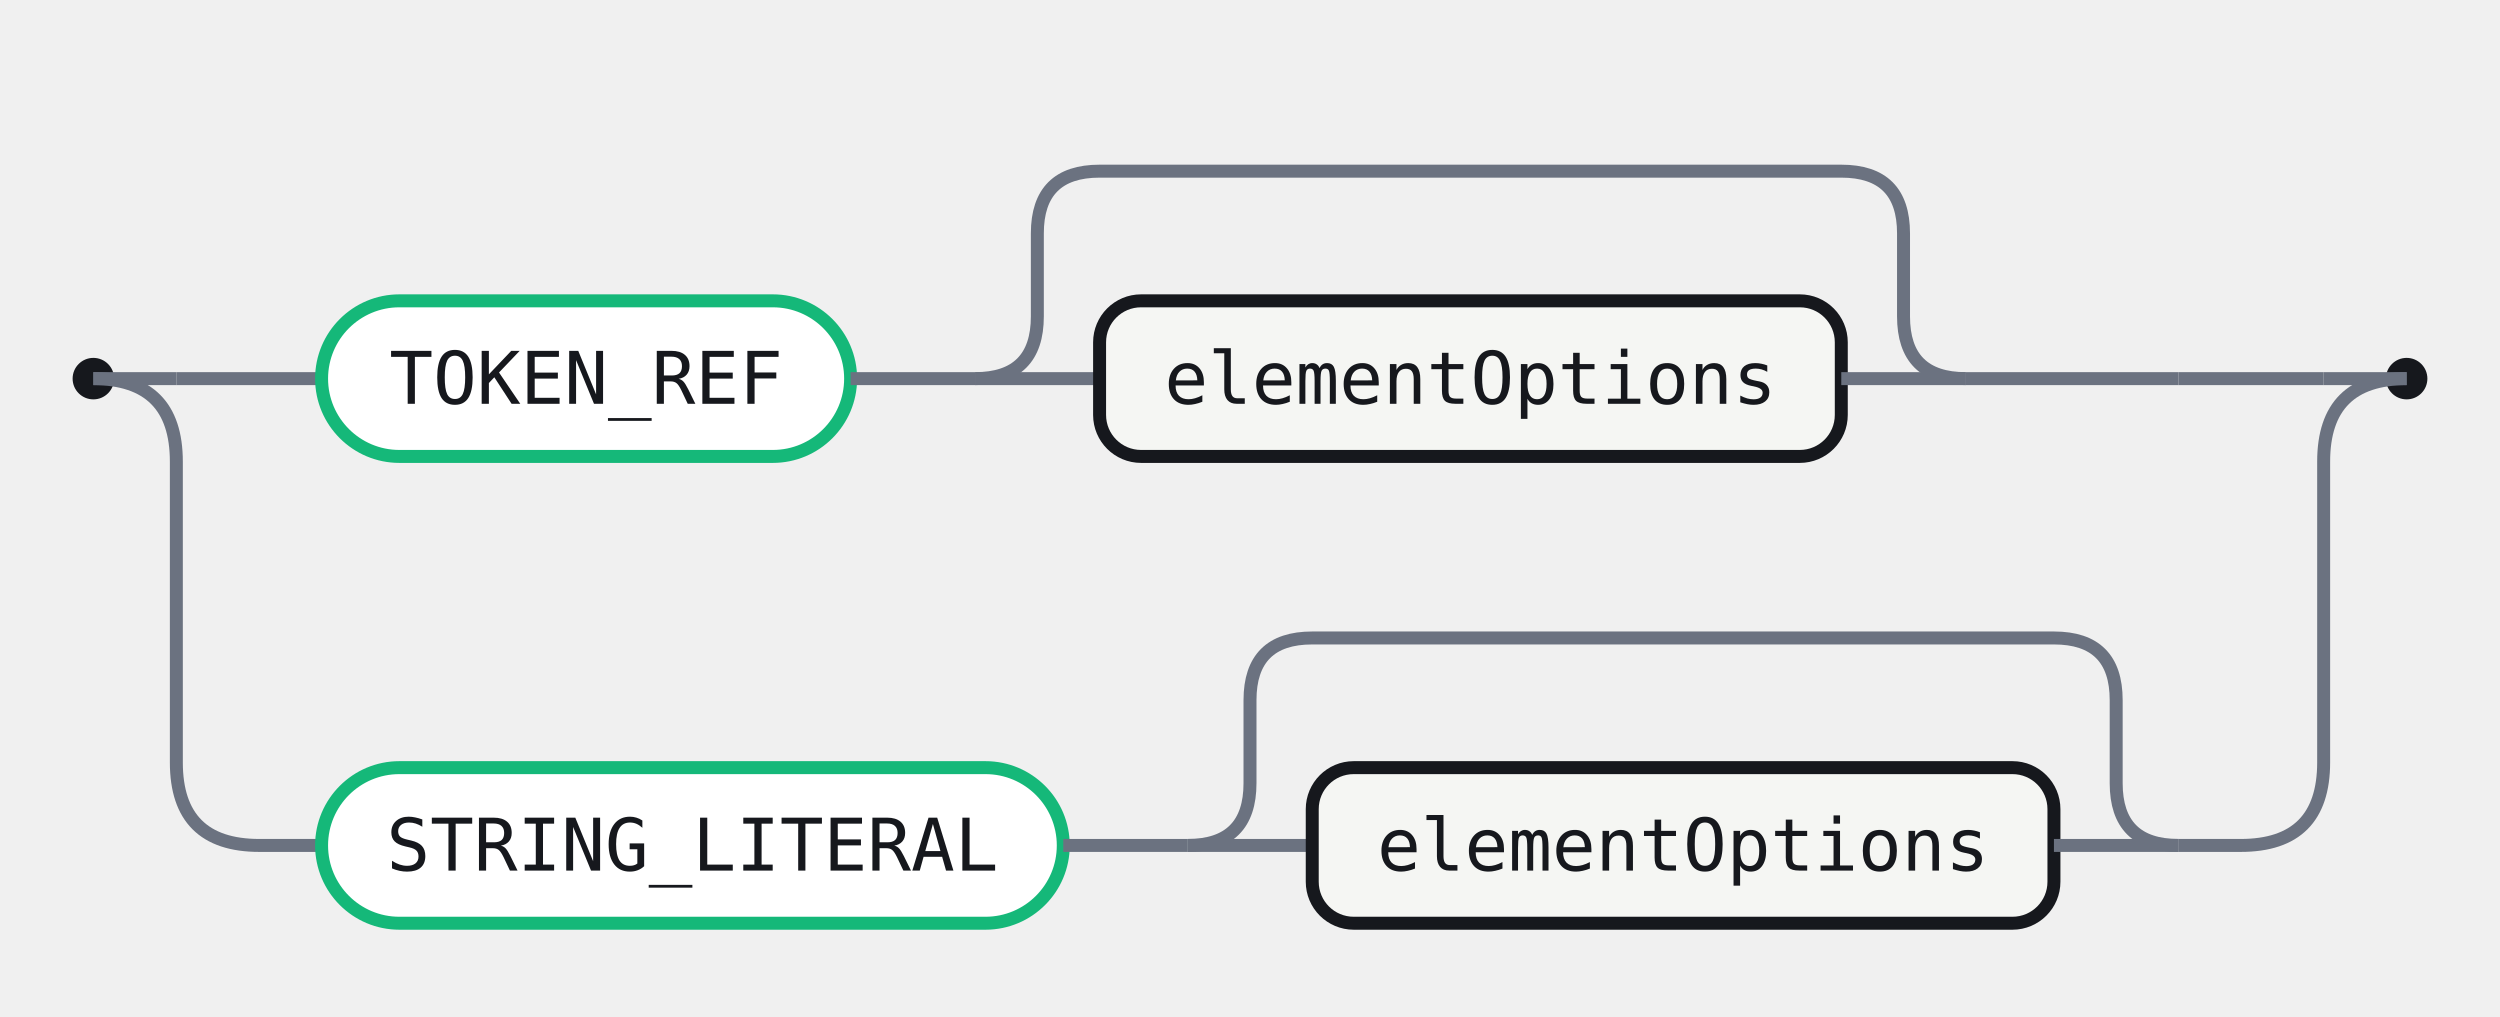
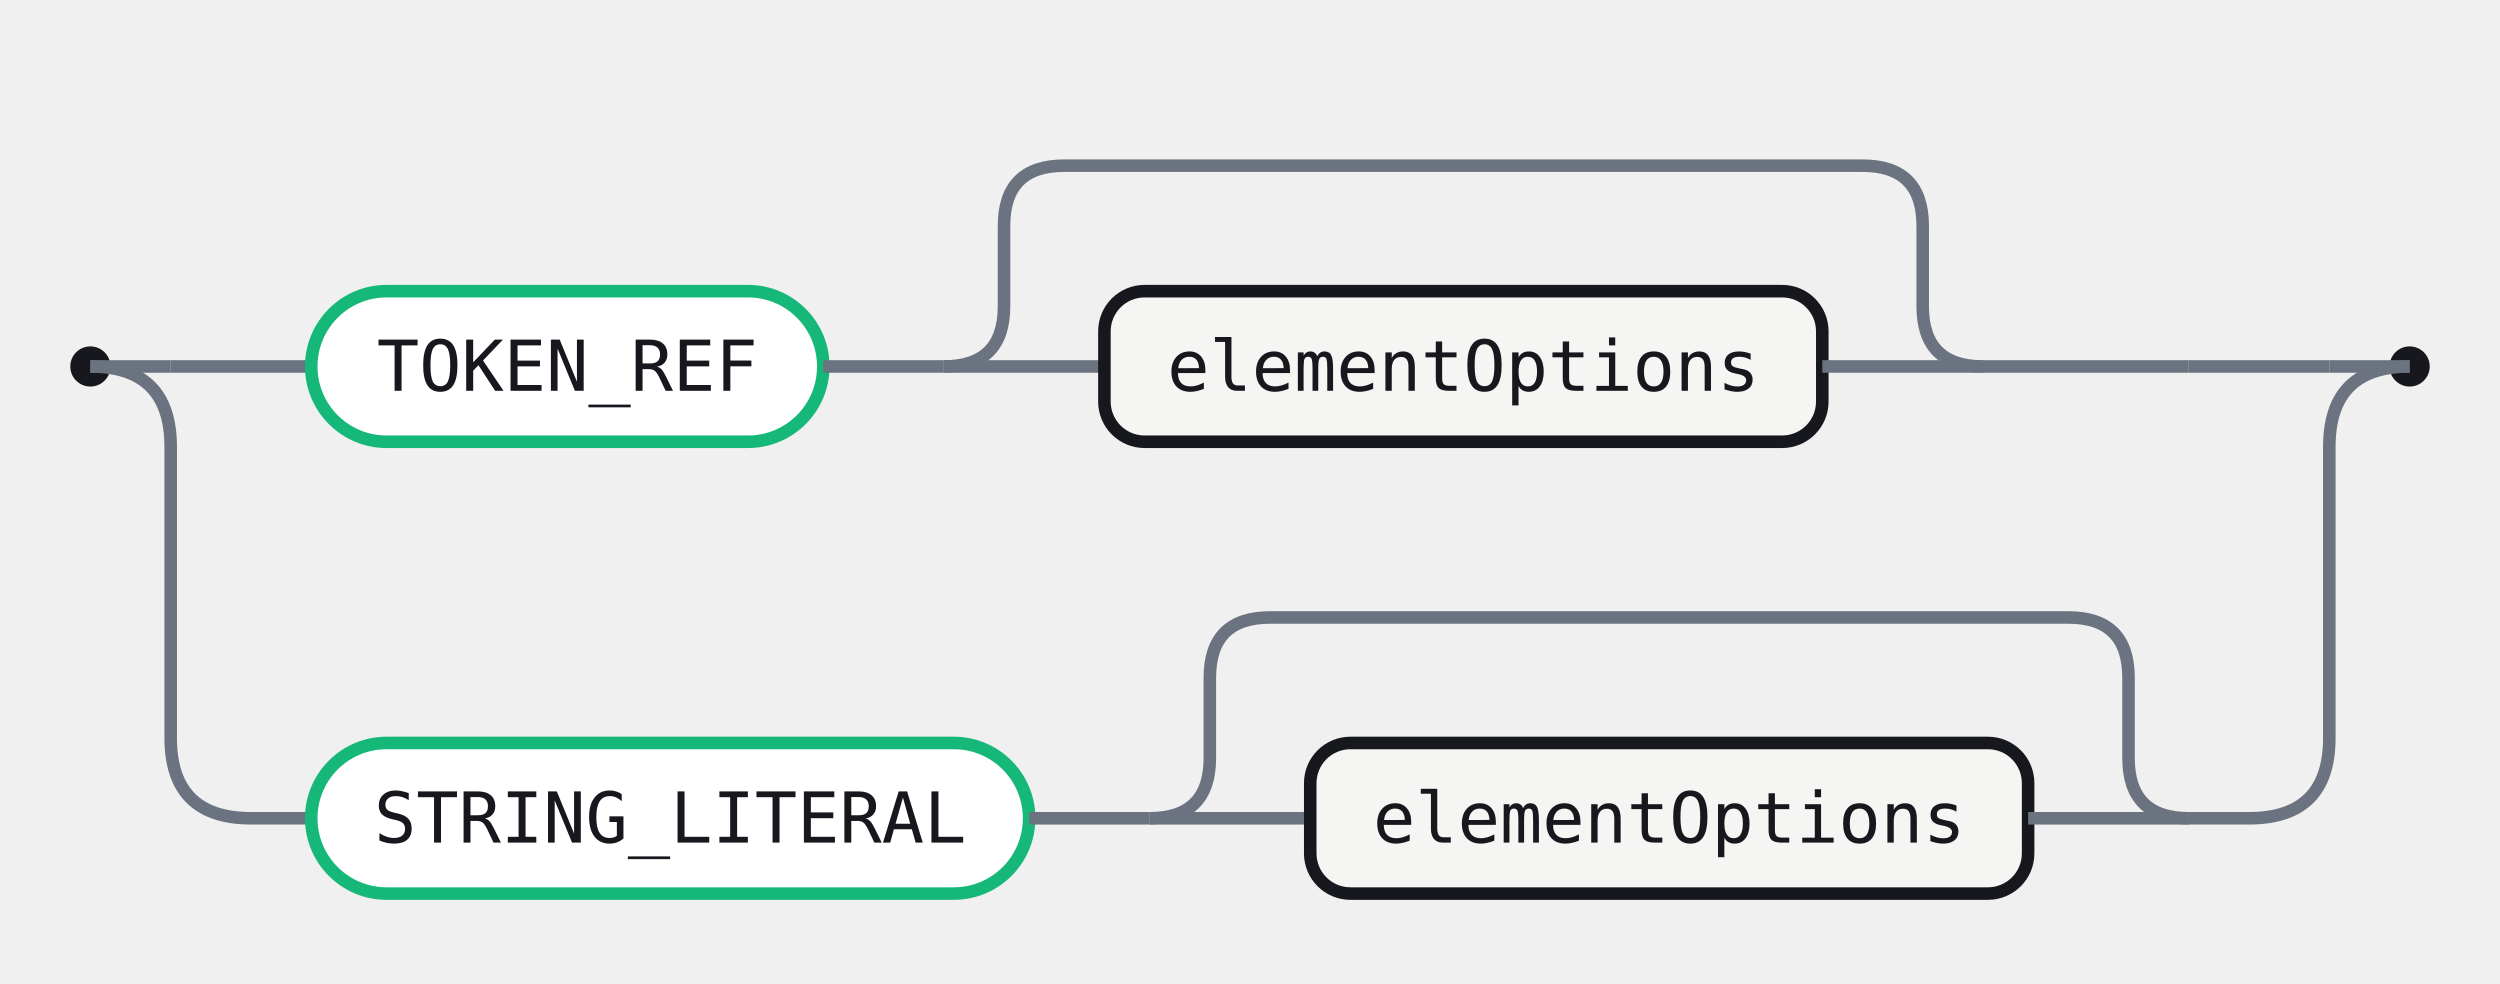
- <svg xmlns="http://www.w3.org/2000/svg" width="482" height="196" viewBox="0 0 482 196" role="img" aria-label="Railroad diagram for the terminalDef rule">
+ <svg xmlns="http://www.w3.org/2000/svg" width="498" height="196" viewBox="0 0 498 196" role="img" aria-label="Railroad diagram for the terminalDef rule">
  <style>.rr-track{fill:none;stroke:#6B7280;stroke-width:2.5}.rr-term{fill:#fff;stroke:#15B879;stroke-width:2.5}.rr-nonterm{fill:#F5F6F3;stroke:#16181D;stroke-width:2.5}.rr-text{fill:#16181D;font:14px 'Fira Code',ui-monospace,SFMono-Regular,Menlo,Consolas,monospace;font-feature-settings:"liga" 1,"calt" 1;}.rr-action-text{fill:#6B7280;font:14px 'Fira Code',ui-monospace,SFMono-Regular,Menlo,Consolas,monospace;font-style:italic;font-feature-settings:"liga" 1,"calt" 1;}.rr-cap{fill:#16181D}.rr-arrow{fill:#6B7280}</style>
  <circle class="rr-cap" cx="18" cy="73" r="4" />
-   <circle class="rr-cap" cx="464" cy="73" r="4" />
+   <circle class="rr-cap" cx="480" cy="73" r="4" />
  <path class="rr-track" d="M18 73 H34" />
-   <path class="rr-track" d="M448 73 H464" />
+   <path class="rr-track" d="M464 73 H480" />
  <path class="rr-track" d="M34 73 H62" />
  <g class="rr-node rr-node-term" data-rr-kind="terminal" data-rr-label="TOKEN_REF">
    <rect class="rr-term" x="62" y="58" width="102" height="30" rx="15" />
    <text class="rr-text" x="113" y="73" text-anchor="middle" dominant-baseline="central">TOKEN_REF</text>
  </g>
  <path class="rr-track" d="M164 73 H188" />
-   <path class="rr-track" d="M188 73 H212" />
+   <path class="rr-track" d="M188 73 H220" />
  <g class="rr-node rr-node-nonterm" data-rr-kind="nonterminal" data-rr-label="elementOptions">
-     <rect class="rr-nonterm" x="212" y="58" width="143" height="30" rx="8" />
-     <text class="rr-text" x="283.5" y="73" text-anchor="middle" dominant-baseline="central">elementOptions</text>
+     <rect class="rr-nonterm" x="220" y="58" width="143" height="30" rx="8" />
+     <text class="rr-text" x="291.5" y="73" text-anchor="middle" dominant-baseline="central">elementOptions</text>
  </g>
-   <path class="rr-track" d="M355 73 H379" />
-   <path class="rr-track" d="M188 73 Q200 73 200 61 V45 Q200 33 212 33 H355 Q367 33 367 45 V61 Q367 73 379 73" />
-   <path class="rr-track" d="M379 73 H420" />
-   <path class="rr-track" d="M420 73 H448" />
+   <path class="rr-track" d="M363 73 H395" />
+   <path class="rr-track" d="M188 73 Q200 73 200 61 V45 Q200 33 212 33 H371 Q383 33 383 45 V61 Q383 73 395 73" />
+   <path class="rr-track" d="M395 73 H436" />
+   <path class="rr-track" d="M436 73 H464" />
  <path class="rr-track" d="M18 73 Q34 73 34 89 V147 Q34 163 50 163 H62" />
  <g class="rr-node rr-node-term" data-rr-kind="terminal" data-rr-label="STRING_LITERAL">
    <rect class="rr-term" x="62" y="148" width="143" height="30" rx="15" />
    <text class="rr-text" x="133.5" y="163" text-anchor="middle" dominant-baseline="central">STRING_LITERAL</text>
  </g>
  <path class="rr-track" d="M205 163 H229" />
-   <path class="rr-track" d="M229 163 H253" />
+   <path class="rr-track" d="M229 163 H261" />
  <g class="rr-node rr-node-nonterm" data-rr-kind="nonterminal" data-rr-label="elementOptions">
-     <rect class="rr-nonterm" x="253" y="148" width="143" height="30" rx="8" />
-     <text class="rr-text" x="324.5" y="163" text-anchor="middle" dominant-baseline="central">elementOptions</text>
+     <rect class="rr-nonterm" x="261" y="148" width="143" height="30" rx="8" />
+     <text class="rr-text" x="332.5" y="163" text-anchor="middle" dominant-baseline="central">elementOptions</text>
  </g>
-   <path class="rr-track" d="M396 163 H420" />
-   <path class="rr-track" d="M229 163 Q241 163 241 151 V135 Q241 123 253 123 H396 Q408 123 408 135 V151 Q408 163 420 163" />
-   <path class="rr-track" d="M420 163 H432 Q448 163 448 147 V89 Q448 73 464 73" />
+   <path class="rr-track" d="M404 163 H436" />
+   <path class="rr-track" d="M229 163 Q241 163 241 151 V135 Q241 123 253 123 H412 Q424 123 424 135 V151 Q424 163 436 163" />
+   <path class="rr-track" d="M436 163 H448 Q464 163 464 147 V89 Q464 73 480 73" />
</svg>
